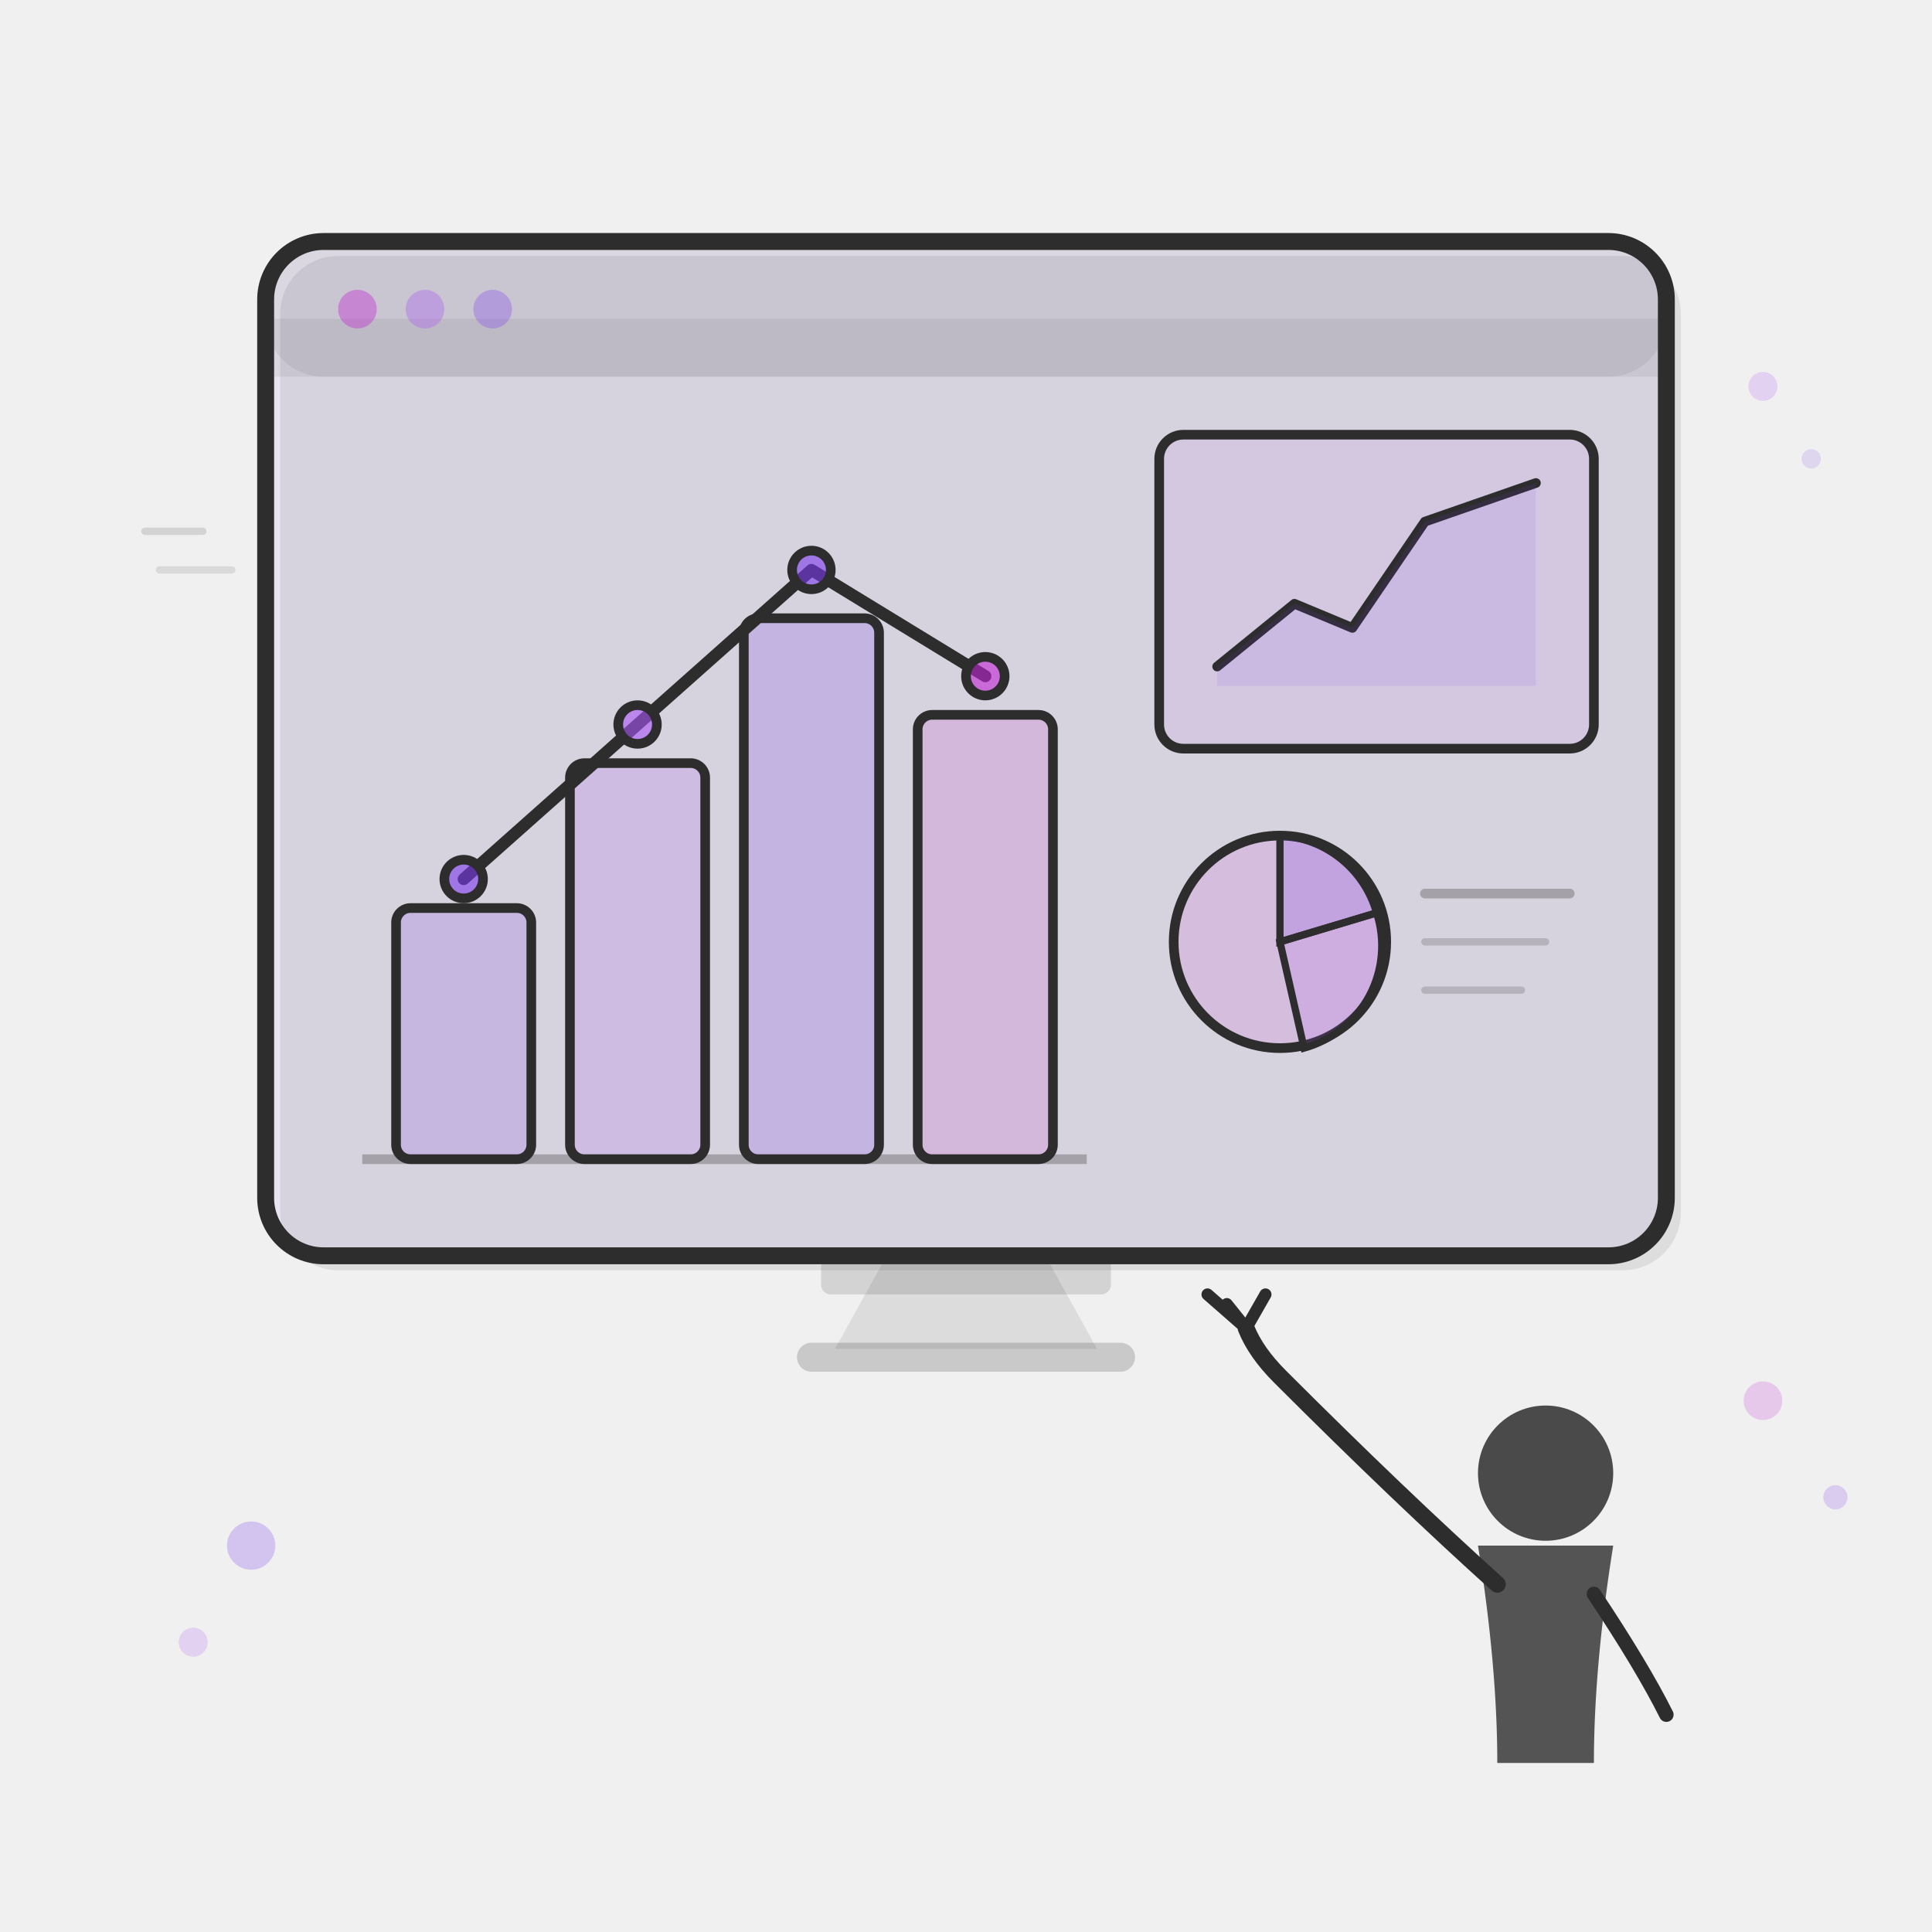
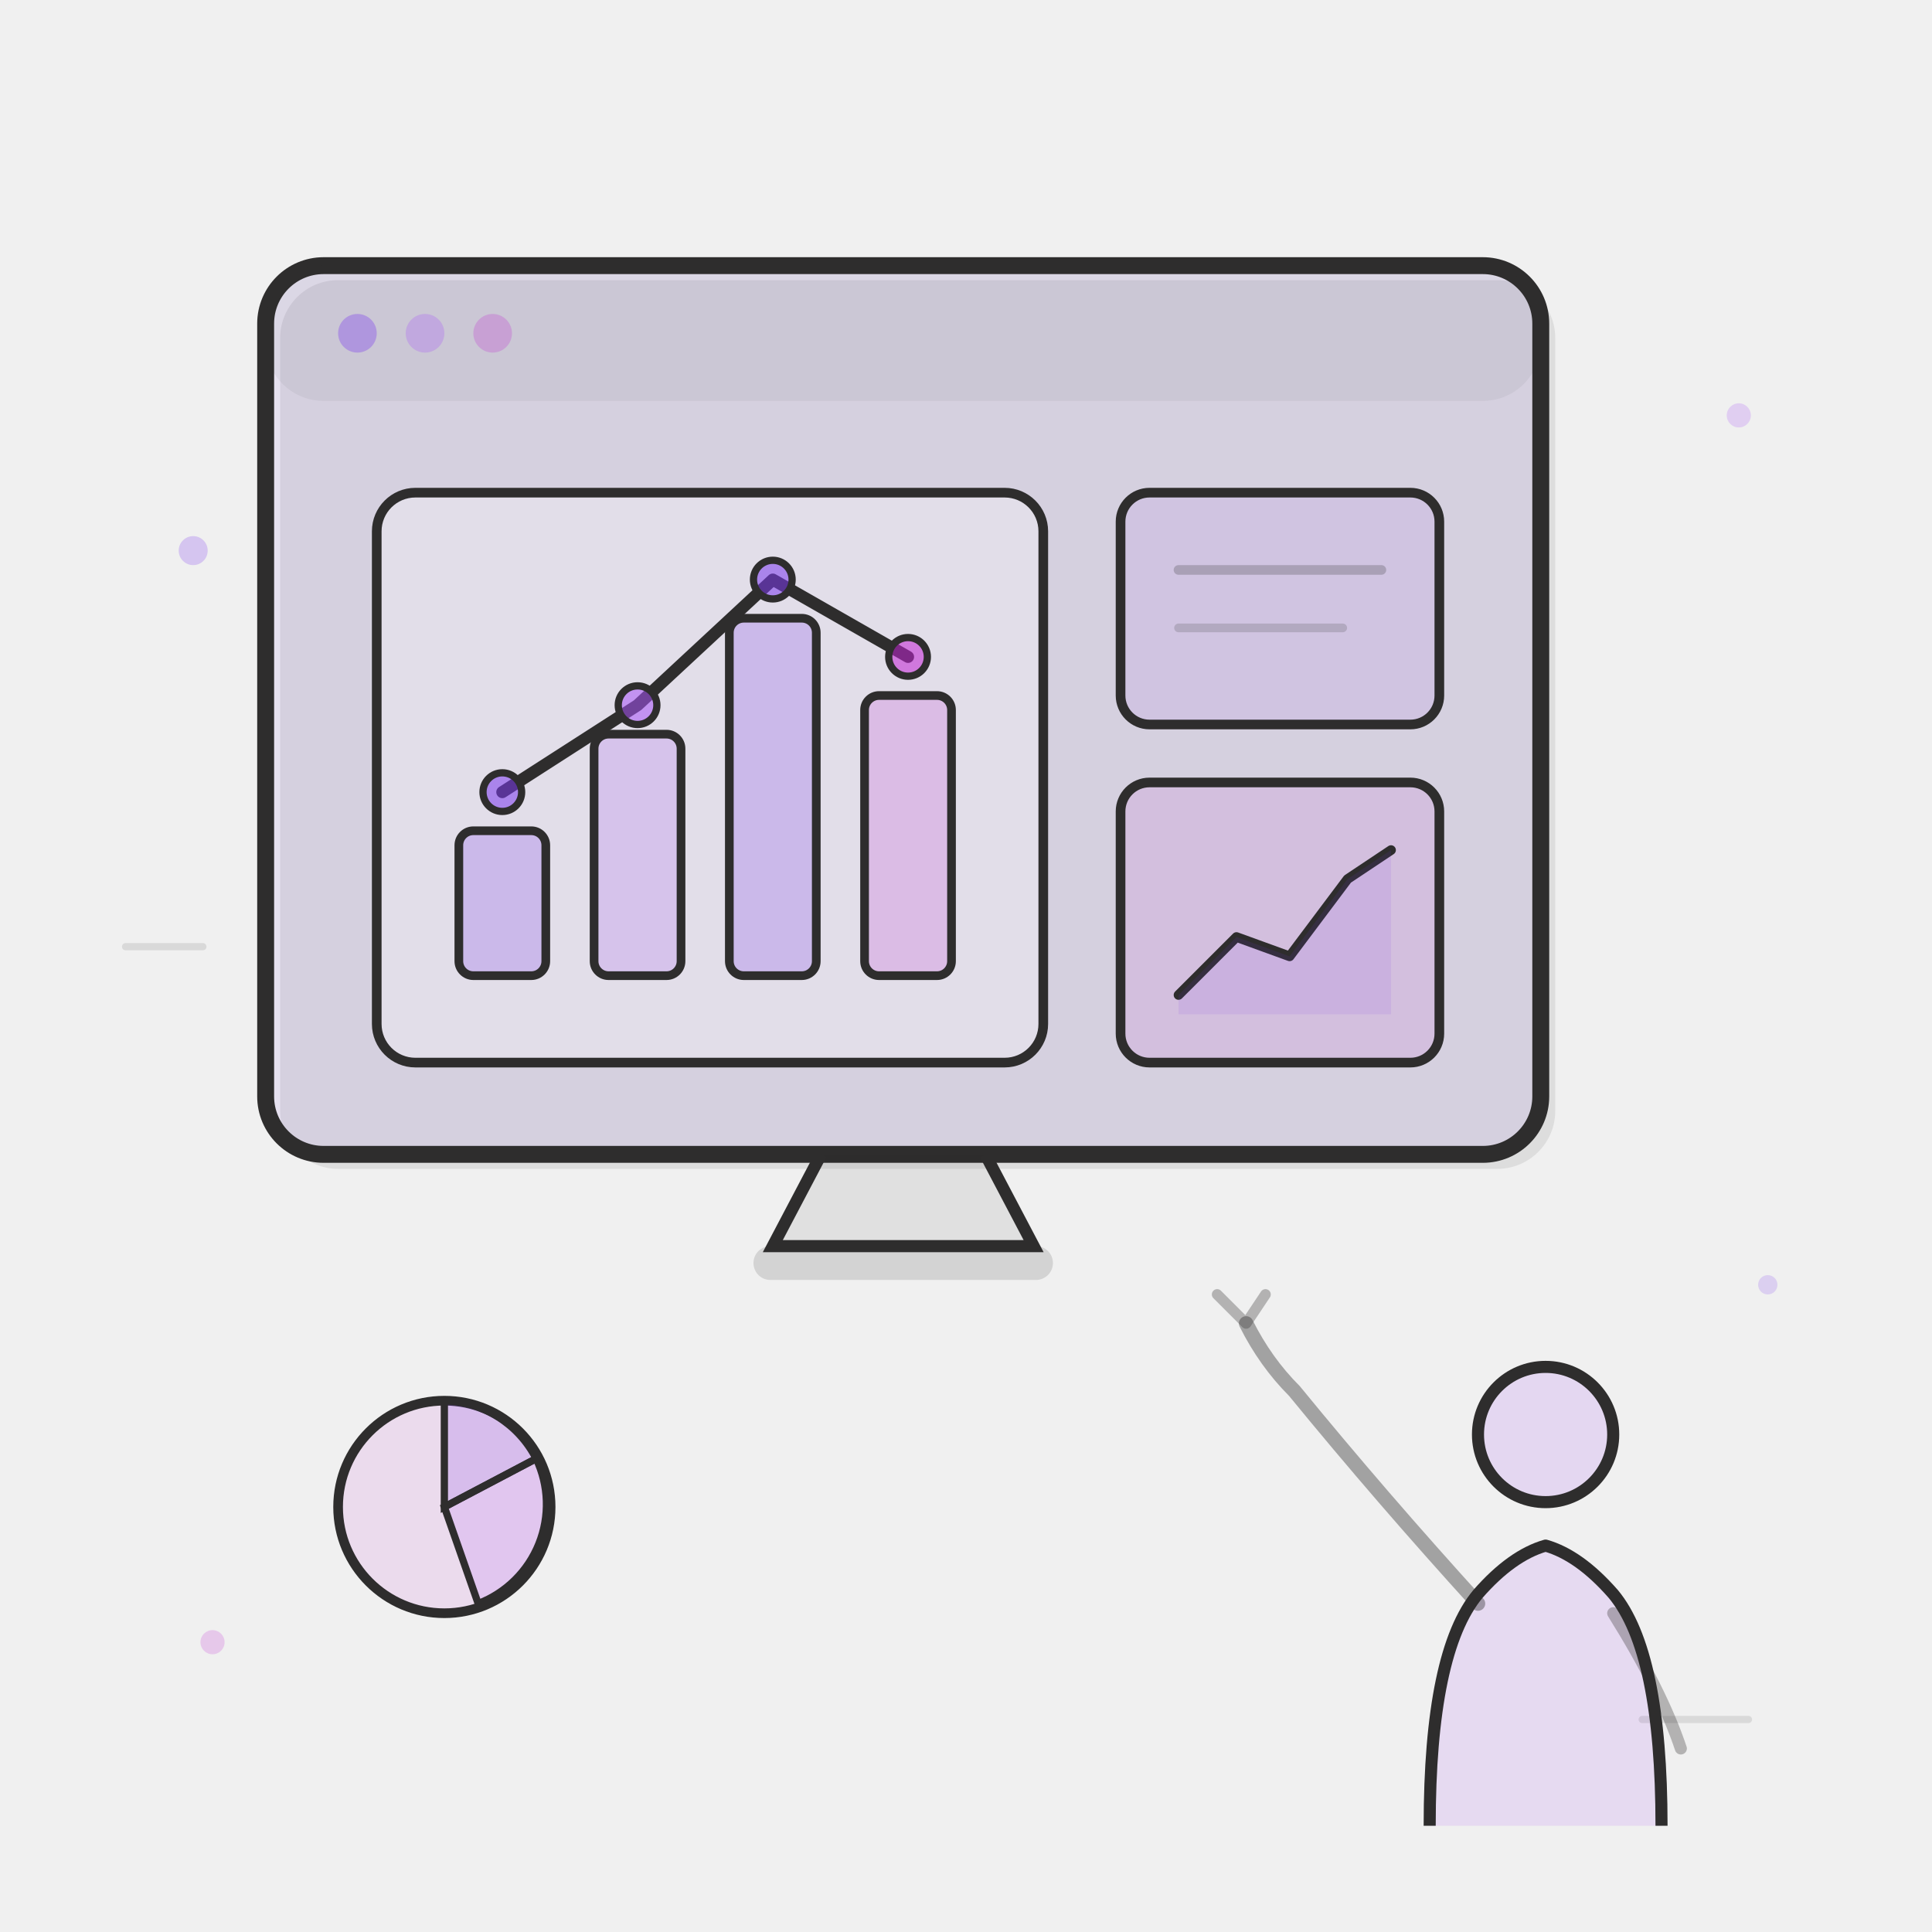
<svg xmlns="http://www.w3.org/2000/svg" viewBox="0 0 400 400" fill="none">
-   <rect x="58" y="53" width="290" height="210" rx="12" fill="#000" opacity="0.08" />
-   <rect x="55" y="50" width="290" height="210" rx="12" stroke="#2E2D2D" stroke-width="3.5" fill="#7C3AED" fill-opacity="0.06" />
-   <rect x="55" y="50" width="290" height="28" rx="12" fill="#2E2D2D" opacity="0.08" />
-   <rect x="55" y="66" width="290" height="12" fill="#2E2D2D" opacity="0.08" />
-   <circle cx="74" cy="64" r="4" fill="#C026D3" opacity="0.4" />
-   <circle cx="88" cy="64" r="4" fill="#A855F7" opacity="0.35" />
-   <circle cx="102" cy="64" r="4" fill="#7C3AED" opacity="0.3" />
-   <rect x="170" y="260" width="60" height="8" rx="2" fill="#2E2D2D" opacity="0.15" />
-   <trapezoid />
-   <path d="M185 260 L175 278 L225 278 L215 260" stroke="#2E2D2D" stroke-width="2.5" fill="#2E2D2D" opacity="0.1" />
-   <rect x="165" y="278" width="70" height="6" rx="3" fill="#2E2D2D" opacity="0.2" />
-   <rect x="82" y="188" width="28" height="52" rx="3" fill="#7C3AED" fill-opacity="0.18" stroke="#2E2D2D" stroke-width="2" />
-   <rect x="118" y="158" width="28" height="82" rx="3" fill="#A855F7" fill-opacity="0.18" stroke="#2E2D2D" stroke-width="2" />
-   <rect x="154" y="128" width="28" height="112" rx="3" fill="#7C3AED" fill-opacity="0.2" stroke="#2E2D2D" stroke-width="2" />
-   <rect x="190" y="148" width="28" height="92" rx="3" fill="#C026D3" fill-opacity="0.16" stroke="#2E2D2D" stroke-width="2" />
-   <line x1="75" y1="240" x2="225" y2="240" stroke="#2E2D2D" stroke-width="2" opacity="0.3" />
-   <polyline points="96,182 132,150 168,118 204,140" stroke="#2E2D2D" stroke-width="2.5" fill="none" stroke-linecap="round" stroke-linejoin="round" />
-   <circle cx="96" cy="182" r="4" fill="#7C3AED" fill-opacity="0.6" stroke="#2E2D2D" stroke-width="2" />
-   <circle cx="132" cy="150" r="4" fill="#A855F7" fill-opacity="0.6" stroke="#2E2D2D" stroke-width="2" />
-   <circle cx="168" cy="118" r="4" fill="#7C3AED" fill-opacity="0.6" stroke="#2E2D2D" stroke-width="2" />
-   <circle cx="204" cy="140" r="4" fill="#C026D3" fill-opacity="0.6" stroke="#2E2D2D" stroke-width="2" />
-   <rect x="240" y="90" width="90" height="65" rx="5" stroke="#2E2D2D" stroke-width="2" fill="#A855F7" fill-opacity="0.08" />
-   <polyline points="252,138 268,125 280,130 295,108 318,100" stroke="#2E2D2D" stroke-width="2" fill="none" stroke-linecap="round" stroke-linejoin="round" />
-   <path d="M252,138 L268,125 L280,130 L295,108 L318,100 L318,142 L252,142 Z" fill="#7C3AED" fill-opacity="0.1" />
-   <circle cx="265" cy="195" r="22" stroke="#2E2D2D" stroke-width="2" fill="#C026D3" fill-opacity="0.12" />
-   <path d="M265,195 L265,173 A22,22 0 0,1 285,189 Z" fill="#7C3AED" fill-opacity="0.2" stroke="#2E2D2D" stroke-width="1.5" />
-   <path d="M265,195 L285,189 A22,22 0 0,1 270,217 Z" fill="#A855F7" fill-opacity="0.15" stroke="#2E2D2D" stroke-width="1.5" />
-   <line x1="295" y1="185" x2="325" y2="185" stroke="#2E2D2D" stroke-width="2" stroke-linecap="round" opacity="0.3" />
-   <line x1="295" y1="195" x2="320" y2="195" stroke="#2E2D2D" stroke-width="1.5" stroke-linecap="round" opacity="0.2" />
-   <line x1="295" y1="205" x2="315" y2="205" stroke="#2E2D2D" stroke-width="1.5" stroke-linecap="round" opacity="0.2" />
-   <circle cx="320" cy="305" r="14" fill="#2E2D2D" opacity="0.85" />
-   <path d="M306 320 Q310 345 310 365 L330 365 Q330 345 334 320 Z" fill="#2E2D2D" opacity="0.8" />
-   <path d="M310 328 Q290 310 265 285 Q260 280 258 275" stroke="#2E2D2D" stroke-width="3.5" fill="none" stroke-linecap="round" />
-   <path d="M258 275 L250 268 M258 275 L254 270 M258 275 L262 268" stroke="#2E2D2D" stroke-width="2.5" fill="none" stroke-linecap="round" />
-   <path d="M330 330 Q340 345 345 355" stroke="#2E2D2D" stroke-width="3" fill="none" stroke-linecap="round" />
-   <circle cx="52" cy="320" r="5" fill="#7C3AED" opacity="0.25" />
-   <circle cx="40" cy="340" r="3" fill="#A855F7" opacity="0.2" />
-   <circle cx="365" cy="290" r="4" fill="#C026D3" opacity="0.2" />
-   <circle cx="380" cy="310" r="2.5" fill="#7C3AED" opacity="0.2" />
-   <line x1="30" y1="110" x2="42" y2="110" stroke="#2E2D2D" stroke-width="1.5" stroke-linecap="round" opacity="0.15" />
-   <line x1="33" y1="118" x2="48" y2="118" stroke="#2E2D2D" stroke-width="1.5" stroke-linecap="round" opacity="0.12" />
-   <circle cx="365" cy="80" r="3" fill="#A855F7" opacity="0.2" />
-   <circle cx="375" cy="95" r="2" fill="#7C3AED" opacity="0.15" />
+   <rect x="58" y="58" width="264" height="184" rx="12" fill="#000" opacity="0.08" />
+   <rect x="55" y="55" width="264" height="184" rx="12" stroke="#2E2D2D" stroke-width="3.5" fill="#7C3AED" fill-opacity="0.08" />
+   <rect x="55" y="55" width="264" height="28" rx="12" fill="#2E2D2D" opacity="0.06" />
+   <circle cx="74" cy="69" r="4" fill="#7C3AED" opacity="0.35" />
+   <circle cx="88" cy="69" r="4" fill="#A855F7" opacity="0.28" />
+   <circle cx="102" cy="69" r="4" fill="#C026D3" opacity="0.24" />
+   <rect x="78" y="102" width="138" height="118" rx="8" stroke="#2E2D2D" stroke-width="2" fill="white" fill-opacity="0.3" />
+   <rect x="95" y="172" width="18" height="30" rx="3" fill="#7C3AED" fill-opacity="0.22" stroke="#2E2D2D" stroke-width="1.8" />
+   <rect x="123" y="152" width="18" height="50" rx="3" fill="#A855F7" fill-opacity="0.2" stroke="#2E2D2D" stroke-width="1.8" />
+   <rect x="151" y="128" width="18" height="74" rx="3" fill="#7C3AED" fill-opacity="0.22" stroke="#2E2D2D" stroke-width="1.8" />
+   <rect x="179" y="144" width="18" height="58" rx="3" fill="#C026D3" fill-opacity="0.18" stroke="#2E2D2D" stroke-width="1.8" />
+   <polyline points="104,164 132,146 160,120 188,136" stroke="#2E2D2D" stroke-width="2.5" fill="none" stroke-linecap="round" stroke-linejoin="round" />
+   <circle cx="104" cy="164" r="4" fill="#7C3AED" fill-opacity="0.55" stroke="#2E2D2D" stroke-width="1.5" />
+   <circle cx="132" cy="146" r="4" fill="#A855F7" fill-opacity="0.55" stroke="#2E2D2D" stroke-width="1.5" />
+   <circle cx="160" cy="120" r="4" fill="#7C3AED" fill-opacity="0.55" stroke="#2E2D2D" stroke-width="1.5" />
+   <circle cx="188" cy="136" r="4" fill="#C026D3" fill-opacity="0.55" stroke="#2E2D2D" stroke-width="1.5" />
+   <rect x="232" y="102" width="66" height="48" rx="6" stroke="#2E2D2D" stroke-width="2" fill="#A855F7" fill-opacity="0.1" />
+   <line x1="244" y1="118" x2="286" y2="118" stroke="#2E2D2D" stroke-width="2" stroke-linecap="round" opacity="0.24" />
+   <line x1="244" y1="130" x2="278" y2="130" stroke="#2E2D2D" stroke-width="1.8" stroke-linecap="round" opacity="0.18" />
+   <rect x="232" y="162" width="66" height="58" rx="6" stroke="#2E2D2D" stroke-width="2" fill="#C026D3" fill-opacity="0.1" />
+   <polyline points="244,206 256,194 267,198 279,182 288,176" stroke="#2E2D2D" stroke-width="2" fill="none" stroke-linecap="round" stroke-linejoin="round" />
+   <path d="M244 206 L256 194 L267 198 L279 182 L288 176 L288 210 L244 210 Z" fill="#7C3AED" fill-opacity="0.1" />
+   <path d="M170 239 L160 258 L214 258 L204 239" stroke="#2E2D2D" stroke-width="2.5" fill="#2E2D2D" fill-opacity="0.08" />
+   <rect x="156" y="258" width="62" height="7" rx="3.5" fill="#2E2D2D" opacity="0.15" />
+   <circle cx="320" cy="297" r="14" stroke="#2E2D2D" stroke-width="2.5" fill="#A855F7" fill-opacity="0.16" />
+   <path d="M296 378 Q296 342 306 330 Q313 322 320 320 Q327 322 334 330 Q344 342 344 378" stroke="#2E2D2D" stroke-width="2.5" fill="#A855F7" fill-opacity="0.14" stroke-linejoin="round" />
+   <path d="M306 332 Q286 310 268 288 Q262 282 258 274" stroke="#2E2D2D" stroke-width="3" fill="none" stroke-linecap="round" opacity="0.4" />
+   <path d="M334 334 Q344 350 348 362" stroke="#2E2D2D" stroke-width="2.5" fill="none" stroke-linecap="round" opacity="0.32" />
+   <path d="M258 274 L252 268 M258 274 L262 268" stroke="#2E2D2D" stroke-width="2.2" fill="none" stroke-linecap="round" opacity="0.32" />
+   <circle cx="92" cy="312" r="22" stroke="#2E2D2D" stroke-width="2" fill="#C026D3" fill-opacity="0.1" />
+   <path d="M92 312 L92 290 A22 22 0 0 1 111 302 Z" fill="#7C3AED" fill-opacity="0.18" stroke="#2E2D2D" stroke-width="1.5" />
+   <path d="M92 312 L111 302 A22 22 0 0 1 99 332 Z" fill="#A855F7" fill-opacity="0.15" stroke="#2E2D2D" stroke-width="1.5" />
+   <circle cx="40" cy="114" r="3" fill="#7C3AED" opacity="0.24" />
+   <circle cx="360" cy="86" r="2.5" fill="#A855F7" opacity="0.22" />
+   <circle cx="44" cy="340" r="2.5" fill="#C026D3" opacity="0.2" />
+   <circle cx="366" cy="266" r="2" fill="#7C3AED" opacity="0.18" />
+   <line x1="26" y1="196" x2="42" y2="196" stroke="#2E2D2D" stroke-width="1.5" stroke-linecap="round" opacity="0.12" />
+   <line x1="340" y1="356" x2="362" y2="356" stroke="#2E2D2D" stroke-width="1.5" stroke-linecap="round" opacity="0.12" />
</svg>
